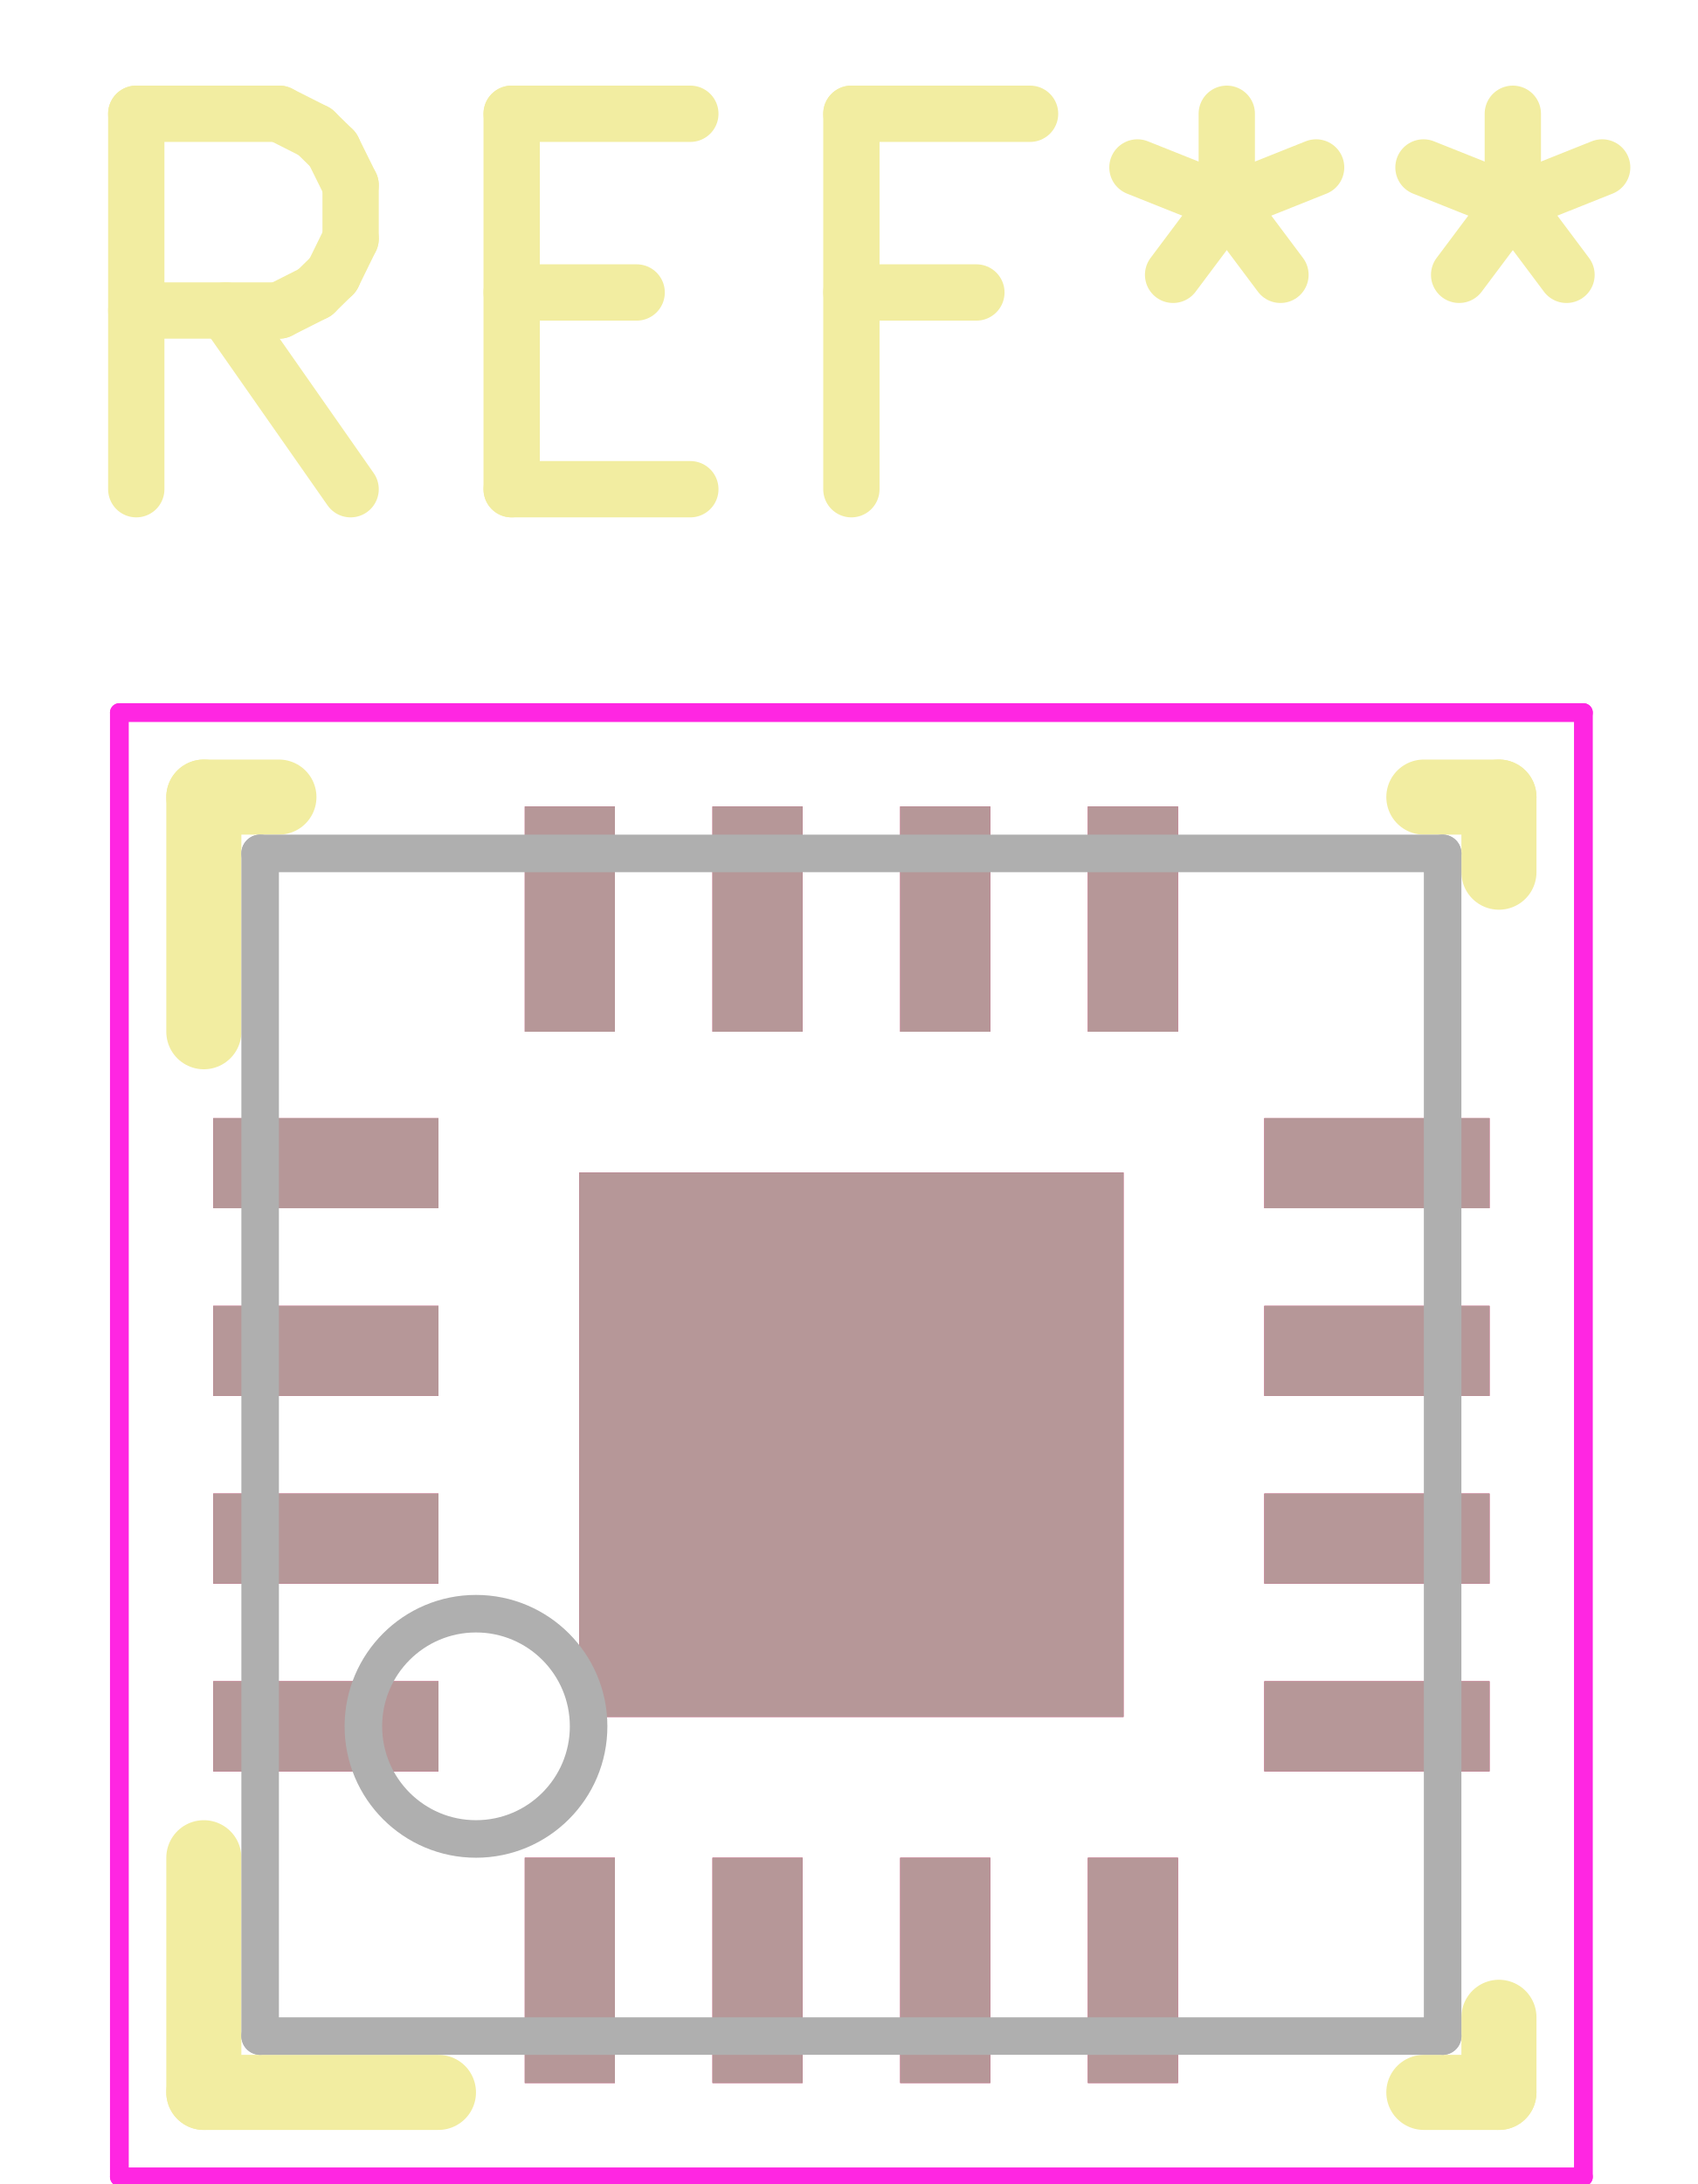
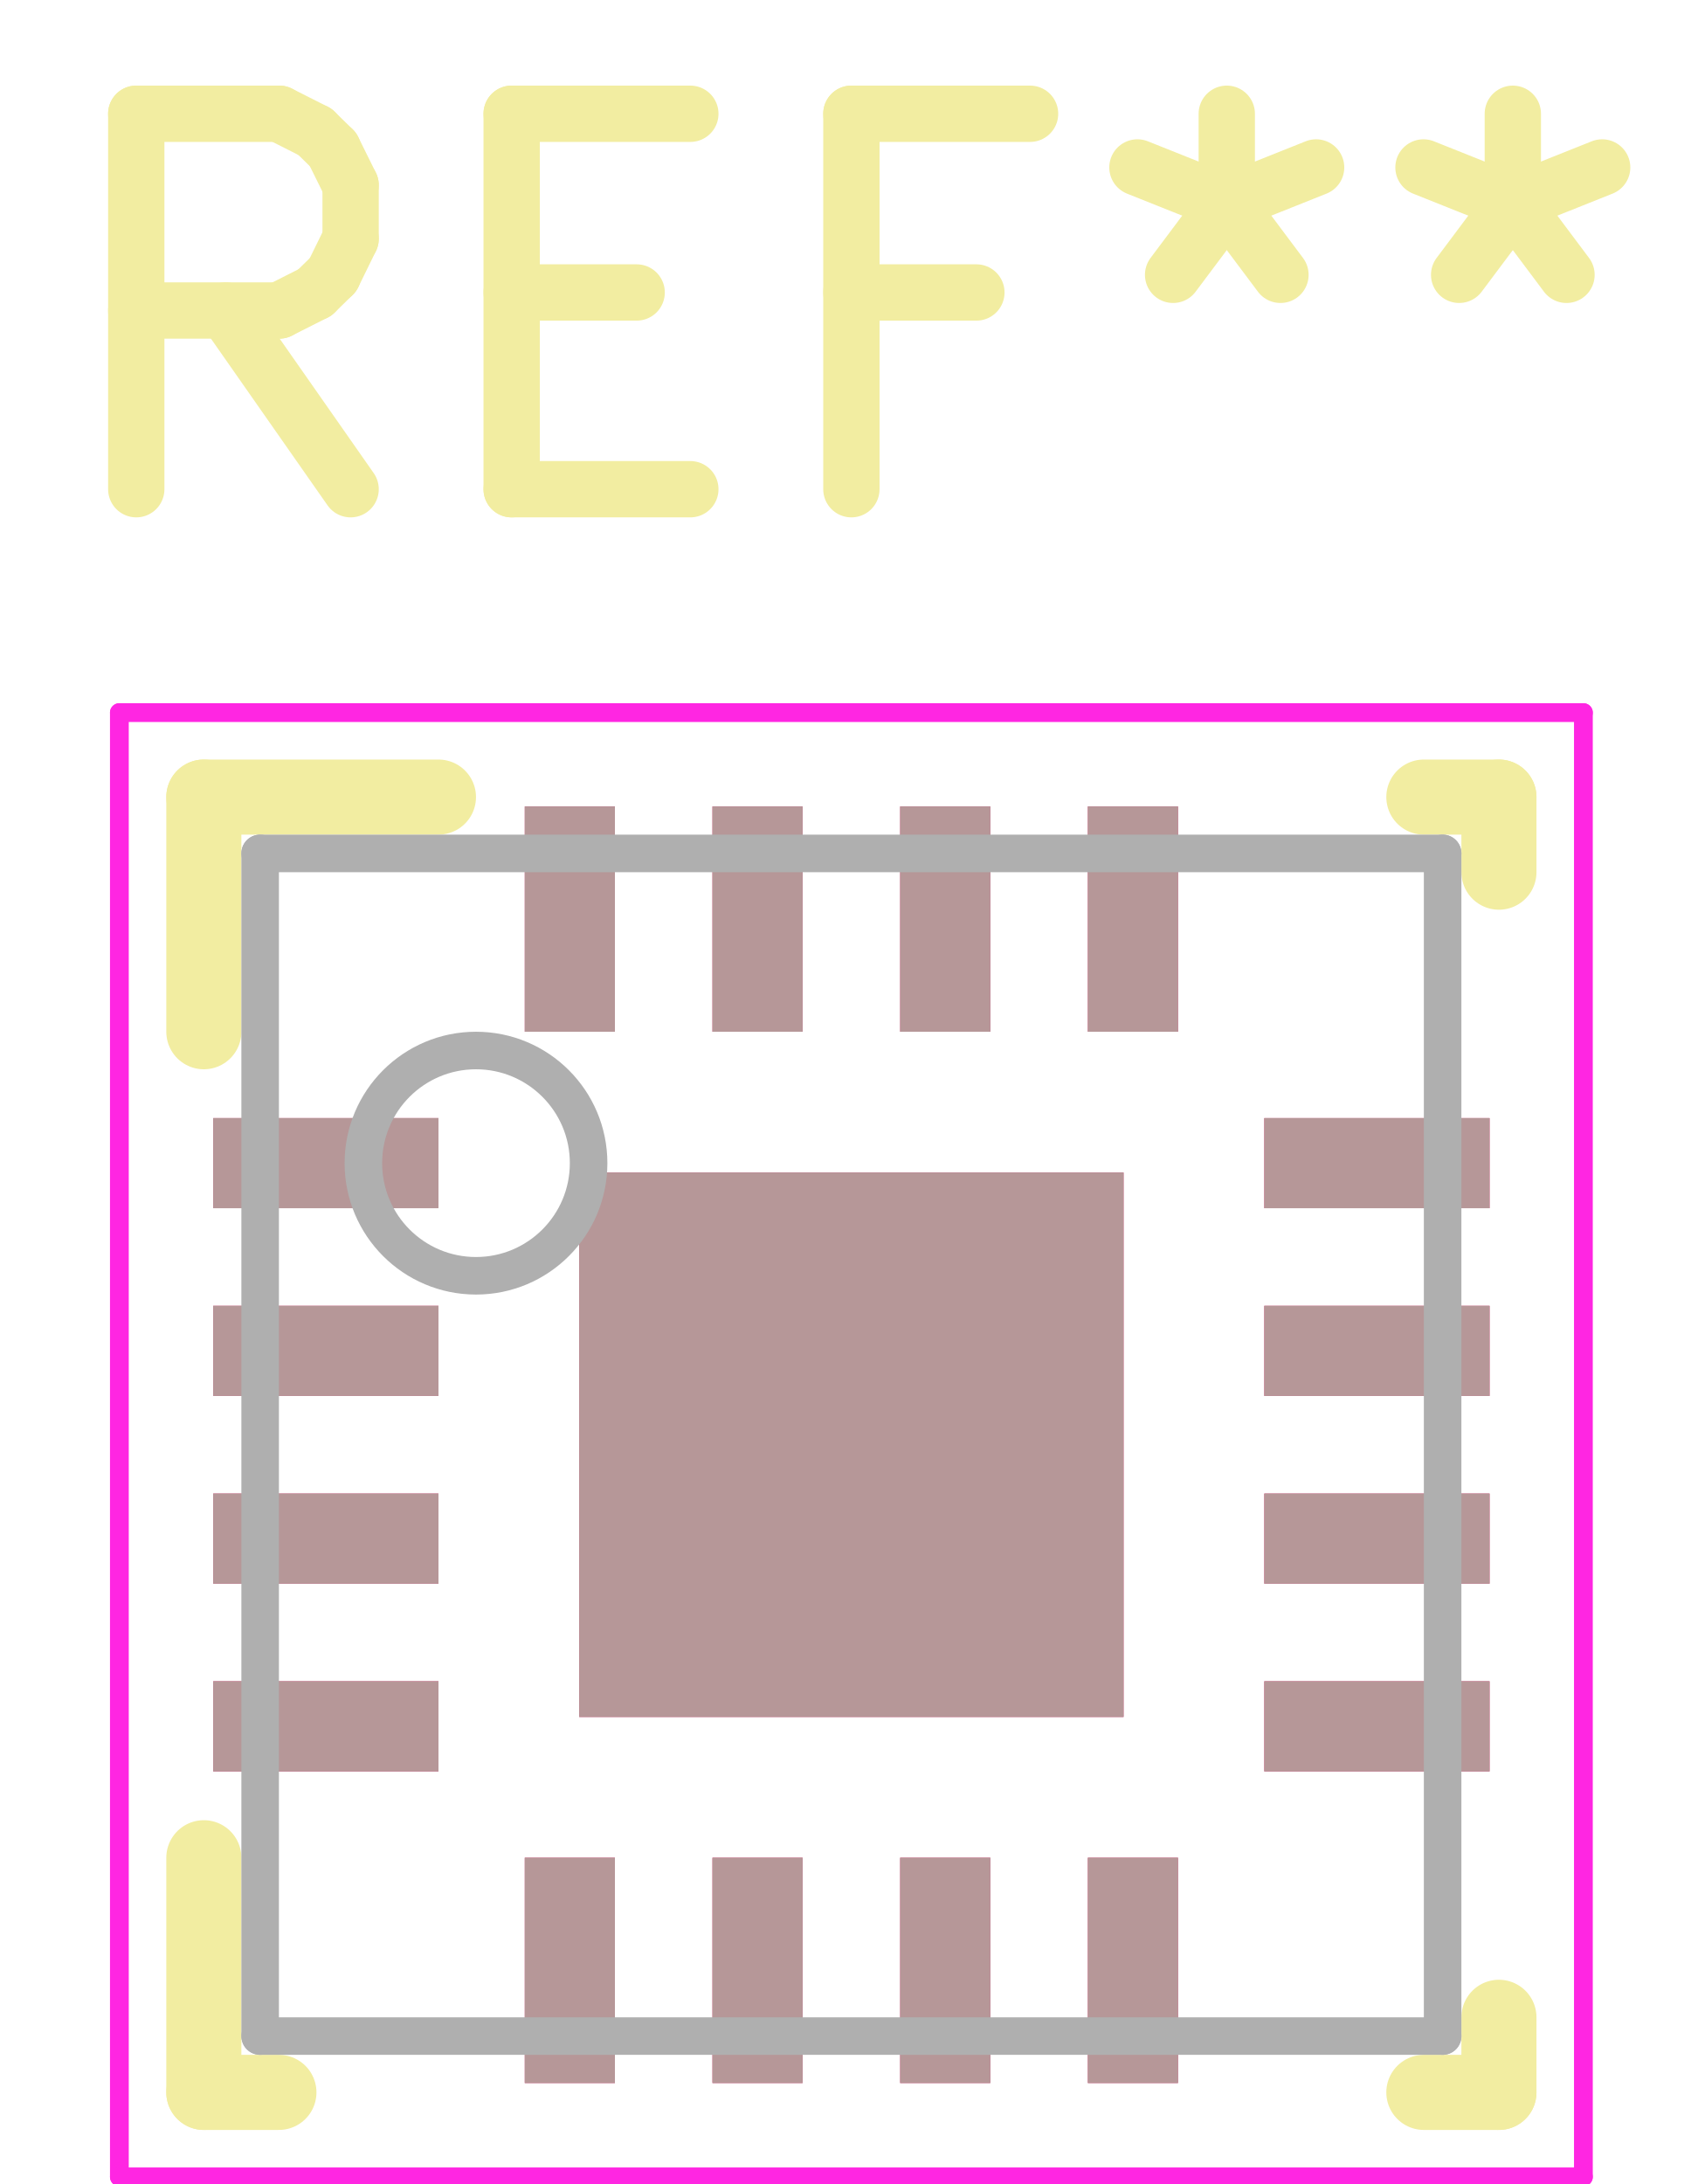
<svg xmlns="http://www.w3.org/2000/svg" version="1.1" width="100%" height="100%" viewBox="0 0 4.521 5.817">
  <g style="fill:#000000; fill-opacity:1;stroke:#000000; stroke-opacity:1; stroke-linecap:round; stroke-linejoin:round;" transform="translate(0 0) scale(1 1)">
-     <path style="fill:#C83434; fill-opacity:1; stroke:none;fill-rule:evenodd;" d="M 1.168,4.718 0.568,4.718 0.568,4.478 1.168,4.478 Z" />
-     <path style="fill:#C83434; fill-opacity:1; stroke:none;fill-rule:evenodd;" d="M 1.168,4.218 0.568,4.218 0.568,3.978 1.168,3.978 Z" />
-     <path style="fill:#C83434; fill-opacity:1; stroke:none;fill-rule:evenodd;" d="M 1.168,3.718 0.568,3.718 0.568,3.478 1.168,3.478 Z" />
-     <path style="fill:#C83434; fill-opacity:1; stroke:none;fill-rule:evenodd;" d="M 1.168,3.218 0.568,3.218 0.568,2.978 1.168,2.978 Z" />
+     <path style="fill:#C83434; fill-opacity:1; stroke:none;fill-rule:evenodd;" d="M 0.568,2.978 1.168,2.978 1.168,3.218 0.568,3.218 Z" />
+     <path style="fill:#C83434; fill-opacity:1; stroke:none;fill-rule:evenodd;" d="M 0.568,3.478 1.168,3.478 1.168,3.718 0.568,3.718 Z" />
+     <path style="fill:#C83434; fill-opacity:1; stroke:none;fill-rule:evenodd;" d="M 0.568,3.978 1.168,3.978 1.168,4.218 0.568,4.218 Z" />
+     <path style="fill:#C83434; fill-opacity:1; stroke:none;fill-rule:evenodd;" d="M 0.568,4.478 1.168,4.478 1.168,4.718 0.568,4.718 Z" />
+     <path style="fill:#C83434; fill-opacity:1; stroke:none;fill-rule:evenodd;" d="M 1.398,5.548 1.398,4.948 1.638,4.948 1.638,5.548 Z" />
+     <path style="fill:#C83434; fill-opacity:1; stroke:none;fill-rule:evenodd;" d="M 1.898,5.548 1.898,4.948 2.138,4.948 2.138,5.548 Z" />
+     <path style="fill:#C83434; fill-opacity:1; stroke:none;fill-rule:evenodd;" d="M 2.398,5.548 2.398,4.948 2.638,4.948 2.638,5.548 Z" />
+     <path style="fill:#C83434; fill-opacity:1; stroke:none;fill-rule:evenodd;" d="M 2.898,5.548 2.898,4.948 3.138,4.948 3.138,5.548 Z" />
+     <path style="fill:#C83434; fill-opacity:1; stroke:none;fill-rule:evenodd;" d="M 3.368,4.478 3.968,4.478 3.968,4.718 3.368,4.718 Z" />
+     <path style="fill:#C83434; fill-opacity:1; stroke:none;fill-rule:evenodd;" d="M 3.368,3.978 3.968,3.978 3.968,4.218 3.368,4.218 Z" />
+     <path style="fill:#C83434; fill-opacity:1; stroke:none;fill-rule:evenodd;" d="M 3.368,3.478 3.968,3.478 3.968,3.718 3.368,3.718 Z" />
+     <path style="fill:#C83434; fill-opacity:1; stroke:none;fill-rule:evenodd;" d="M 3.368,2.978 3.968,2.978 3.968,3.218 3.368,3.218 Z" />
+     <path style="fill:#C83434; fill-opacity:1; stroke:none;fill-rule:evenodd;" d="M 2.898,2.748 2.898,2.148 3.138,2.148 3.138,2.748 Z" />
+     <path style="fill:#C83434; fill-opacity:1; stroke:none;fill-rule:evenodd;" d="M 2.398,2.748 2.398,2.148 2.638,2.148 2.638,2.748 Z" />
+     <path style="fill:#C83434; fill-opacity:1; stroke:none;fill-rule:evenodd;" d="M 1.898,2.748 1.898,2.148 2.138,2.148 2.138,2.748 Z" />
    <path style="fill:#C83434; fill-opacity:1; stroke:none;fill-rule:evenodd;" d="M 1.398,2.748 1.398,2.148 1.638,2.148 1.638,2.748 Z" />
-     <path style="fill:#C83434; fill-opacity:1; stroke:none;fill-rule:evenodd;" d="M 1.898,2.748 1.898,2.148 2.138,2.148 2.138,2.748 Z" />
-     <path style="fill:#C83434; fill-opacity:1; stroke:none;fill-rule:evenodd;" d="M 2.398,2.748 2.398,2.148 2.638,2.148 2.638,2.748 Z" />
-     <path style="fill:#C83434; fill-opacity:1; stroke:none;fill-rule:evenodd;" d="M 2.898,2.748 2.898,2.148 3.138,2.148 3.138,2.748 Z" />
-     <path style="fill:#C83434; fill-opacity:1; stroke:none;fill-rule:evenodd;" d="M 3.968,3.218 3.368,3.218 3.368,2.978 3.968,2.978 Z" />
-     <path style="fill:#C83434; fill-opacity:1; stroke:none;fill-rule:evenodd;" d="M 3.968,3.718 3.368,3.718 3.368,3.478 3.968,3.478 Z" />
-     <path style="fill:#C83434; fill-opacity:1; stroke:none;fill-rule:evenodd;" d="M 3.968,4.218 3.368,4.218 3.368,3.978 3.968,3.978 Z" />
-     <path style="fill:#C83434; fill-opacity:1; stroke:none;fill-rule:evenodd;" d="M 3.968,4.718 3.368,4.718 3.368,4.478 3.968,4.478 Z" />
-     <path style="fill:#C83434; fill-opacity:1; stroke:none;fill-rule:evenodd;" d="M 2.898,5.548 2.898,4.948 3.138,4.948 3.138,5.548 Z" />
-     <path style="fill:#C83434; fill-opacity:1; stroke:none;fill-rule:evenodd;" d="M 2.398,5.548 2.398,4.948 2.638,4.948 2.638,5.548 Z" />
-     <path style="fill:#C83434; fill-opacity:1; stroke:none;fill-rule:evenodd;" d="M 1.898,5.548 1.898,4.948 2.138,4.948 2.138,5.548 Z" />
-     <path style="fill:#C83434; fill-opacity:1; stroke:none;fill-rule:evenodd;" d="M 1.398,5.548 1.398,4.948 1.638,4.948 1.638,5.548 Z" />
    <path style="fill:#C83434; fill-opacity:1; stroke:none;fill-rule:evenodd;" d="M 1.543,4.573 1.543,3.123 2.993,3.123 2.993,4.573 Z" />
-     <path style="fill:#D864FF; fill-opacity:0.4; stroke:none;fill-rule:evenodd;" d="M 1.168,4.718 0.568,4.718 0.568,4.478 1.168,4.478 Z" />
-     <path style="fill:#D864FF; fill-opacity:0.4; stroke:none;fill-rule:evenodd;" d="M 1.168,4.218 0.568,4.218 0.568,3.978 1.168,3.978 Z" />
-     <path style="fill:#D864FF; fill-opacity:0.4; stroke:none;fill-rule:evenodd;" d="M 1.168,3.718 0.568,3.718 0.568,3.478 1.168,3.478 Z" />
-     <path style="fill:#D864FF; fill-opacity:0.4; stroke:none;fill-rule:evenodd;" d="M 1.168,3.218 0.568,3.218 0.568,2.978 1.168,2.978 Z" />
+     <path style="fill:#D864FF; fill-opacity:0.4; stroke:none;fill-rule:evenodd;" d="M 0.568,2.978 1.168,2.978 1.168,3.218 0.568,3.218 Z" />
+     <path style="fill:#D864FF; fill-opacity:0.4; stroke:none;fill-rule:evenodd;" d="M 0.568,3.478 1.168,3.478 1.168,3.718 0.568,3.718 Z" />
+     <path style="fill:#D864FF; fill-opacity:0.4; stroke:none;fill-rule:evenodd;" d="M 0.568,3.978 1.168,3.978 1.168,4.218 0.568,4.218 Z" />
+     <path style="fill:#D864FF; fill-opacity:0.4; stroke:none;fill-rule:evenodd;" d="M 0.568,4.478 1.168,4.478 1.168,4.718 0.568,4.718 Z" />
+     <path style="fill:#D864FF; fill-opacity:0.4; stroke:none;fill-rule:evenodd;" d="M 1.398,5.548 1.398,4.948 1.638,4.948 1.638,5.548 Z" />
+     <path style="fill:#D864FF; fill-opacity:0.4; stroke:none;fill-rule:evenodd;" d="M 1.898,5.548 1.898,4.948 2.138,4.948 2.138,5.548 Z" />
+     <path style="fill:#D864FF; fill-opacity:0.4; stroke:none;fill-rule:evenodd;" d="M 2.398,5.548 2.398,4.948 2.638,4.948 2.638,5.548 Z" />
+     <path style="fill:#D864FF; fill-opacity:0.4; stroke:none;fill-rule:evenodd;" d="M 2.898,5.548 2.898,4.948 3.138,4.948 3.138,5.548 Z" />
+     <path style="fill:#D864FF; fill-opacity:0.4; stroke:none;fill-rule:evenodd;" d="M 3.368,4.478 3.968,4.478 3.968,4.718 3.368,4.718 Z" />
+     <path style="fill:#D864FF; fill-opacity:0.4; stroke:none;fill-rule:evenodd;" d="M 3.368,3.978 3.968,3.978 3.968,4.218 3.368,4.218 Z" />
+     <path style="fill:#D864FF; fill-opacity:0.4; stroke:none;fill-rule:evenodd;" d="M 3.368,3.478 3.968,3.478 3.968,3.718 3.368,3.718 Z" />
+     <path style="fill:#D864FF; fill-opacity:0.4; stroke:none;fill-rule:evenodd;" d="M 3.368,2.978 3.968,2.978 3.968,3.218 3.368,3.218 Z" />
+     <path style="fill:#D864FF; fill-opacity:0.4; stroke:none;fill-rule:evenodd;" d="M 2.898,2.748 2.898,2.148 3.138,2.148 3.138,2.748 Z" />
+     <path style="fill:#D864FF; fill-opacity:0.4; stroke:none;fill-rule:evenodd;" d="M 2.398,2.748 2.398,2.148 2.638,2.148 2.638,2.748 Z" />
+     <path style="fill:#D864FF; fill-opacity:0.4; stroke:none;fill-rule:evenodd;" d="M 1.898,2.748 1.898,2.148 2.138,2.148 2.138,2.748 Z" />
    <path style="fill:#D864FF; fill-opacity:0.4; stroke:none;fill-rule:evenodd;" d="M 1.398,2.748 1.398,2.148 1.638,2.148 1.638,2.748 Z" />
-     <path style="fill:#D864FF; fill-opacity:0.4; stroke:none;fill-rule:evenodd;" d="M 1.898,2.748 1.898,2.148 2.138,2.148 2.138,2.748 Z" />
-     <path style="fill:#D864FF; fill-opacity:0.4; stroke:none;fill-rule:evenodd;" d="M 2.398,2.748 2.398,2.148 2.638,2.148 2.638,2.748 Z" />
-     <path style="fill:#D864FF; fill-opacity:0.4; stroke:none;fill-rule:evenodd;" d="M 2.898,2.748 2.898,2.148 3.138,2.148 3.138,2.748 Z" />
-     <path style="fill:#D864FF; fill-opacity:0.4; stroke:none;fill-rule:evenodd;" d="M 3.968,3.218 3.368,3.218 3.368,2.978 3.968,2.978 Z" />
-     <path style="fill:#D864FF; fill-opacity:0.4; stroke:none;fill-rule:evenodd;" d="M 3.968,3.718 3.368,3.718 3.368,3.478 3.968,3.478 Z" />
-     <path style="fill:#D864FF; fill-opacity:0.4; stroke:none;fill-rule:evenodd;" d="M 3.968,4.218 3.368,4.218 3.368,3.978 3.968,3.978 Z" />
-     <path style="fill:#D864FF; fill-opacity:0.4; stroke:none;fill-rule:evenodd;" d="M 3.968,4.718 3.368,4.718 3.368,4.478 3.968,4.478 Z" />
-     <path style="fill:#D864FF; fill-opacity:0.4; stroke:none;fill-rule:evenodd;" d="M 2.898,5.548 2.898,4.948 3.138,4.948 3.138,5.548 Z" />
-     <path style="fill:#D864FF; fill-opacity:0.4; stroke:none;fill-rule:evenodd;" d="M 2.398,5.548 2.398,4.948 2.638,4.948 2.638,5.548 Z" />
-     <path style="fill:#D864FF; fill-opacity:0.4; stroke:none;fill-rule:evenodd;" d="M 1.898,5.548 1.898,4.948 2.138,4.948 2.138,5.548 Z" />
-     <path style="fill:#D864FF; fill-opacity:0.4; stroke:none;fill-rule:evenodd;" d="M 1.398,5.548 1.398,4.948 1.638,4.948 1.638,5.548 Z" />
    <path style="fill:#D864FF; fill-opacity:0.4; stroke:none;fill-rule:evenodd;" d="M 1.543,4.573 1.543,3.123 2.993,3.123 2.993,4.573 Z" />
-     <path style="fill:#B4A09A; fill-opacity:0.9; stroke:none;fill-rule:evenodd;" d="M 1.168,4.718 0.568,4.718 0.568,4.478 1.168,4.478 Z" />
-     <path style="fill:#B4A09A; fill-opacity:0.9; stroke:none;fill-rule:evenodd;" d="M 1.168,4.218 0.568,4.218 0.568,3.978 1.168,3.978 Z" />
-     <path style="fill:#B4A09A; fill-opacity:0.9; stroke:none;fill-rule:evenodd;" d="M 1.168,3.718 0.568,3.718 0.568,3.478 1.168,3.478 Z" />
-     <path style="fill:#B4A09A; fill-opacity:0.9; stroke:none;fill-rule:evenodd;" d="M 1.168,3.218 0.568,3.218 0.568,2.978 1.168,2.978 Z" />
+     <path style="fill:#B4A09A; fill-opacity:0.9; stroke:none;fill-rule:evenodd;" d="M 0.568,2.978 1.168,2.978 1.168,3.218 0.568,3.218 Z" />
+     <path style="fill:#B4A09A; fill-opacity:0.9; stroke:none;fill-rule:evenodd;" d="M 0.568,3.478 1.168,3.478 1.168,3.718 0.568,3.718 Z" />
+     <path style="fill:#B4A09A; fill-opacity:0.9; stroke:none;fill-rule:evenodd;" d="M 0.568,3.978 1.168,3.978 1.168,4.218 0.568,4.218 Z" />
+     <path style="fill:#B4A09A; fill-opacity:0.9; stroke:none;fill-rule:evenodd;" d="M 0.568,4.478 1.168,4.478 1.168,4.718 0.568,4.718 Z" />
+     <path style="fill:#B4A09A; fill-opacity:0.9; stroke:none;fill-rule:evenodd;" d="M 1.398,5.548 1.398,4.948 1.638,4.948 1.638,5.548 Z" />
+     <path style="fill:#B4A09A; fill-opacity:0.9; stroke:none;fill-rule:evenodd;" d="M 1.898,5.548 1.898,4.948 2.138,4.948 2.138,5.548 Z" />
+     <path style="fill:#B4A09A; fill-opacity:0.9; stroke:none;fill-rule:evenodd;" d="M 2.398,5.548 2.398,4.948 2.638,4.948 2.638,5.548 Z" />
+     <path style="fill:#B4A09A; fill-opacity:0.9; stroke:none;fill-rule:evenodd;" d="M 2.898,5.548 2.898,4.948 3.138,4.948 3.138,5.548 Z" />
+     <path style="fill:#B4A09A; fill-opacity:0.9; stroke:none;fill-rule:evenodd;" d="M 3.368,4.478 3.968,4.478 3.968,4.718 3.368,4.718 Z" />
+     <path style="fill:#B4A09A; fill-opacity:0.9; stroke:none;fill-rule:evenodd;" d="M 3.368,3.978 3.968,3.978 3.968,4.218 3.368,4.218 Z" />
+     <path style="fill:#B4A09A; fill-opacity:0.9; stroke:none;fill-rule:evenodd;" d="M 3.368,3.478 3.968,3.478 3.968,3.718 3.368,3.718 Z" />
+     <path style="fill:#B4A09A; fill-opacity:0.9; stroke:none;fill-rule:evenodd;" d="M 3.368,2.978 3.968,2.978 3.968,3.218 3.368,3.218 Z" />
+     <path style="fill:#B4A09A; fill-opacity:0.9; stroke:none;fill-rule:evenodd;" d="M 2.898,2.748 2.898,2.148 3.138,2.148 3.138,2.748 Z" />
+     <path style="fill:#B4A09A; fill-opacity:0.9; stroke:none;fill-rule:evenodd;" d="M 2.398,2.748 2.398,2.148 2.638,2.148 2.638,2.748 Z" />
+     <path style="fill:#B4A09A; fill-opacity:0.9; stroke:none;fill-rule:evenodd;" d="M 1.898,2.748 1.898,2.148 2.138,2.148 2.138,2.748 Z" />
    <path style="fill:#B4A09A; fill-opacity:0.9; stroke:none;fill-rule:evenodd;" d="M 1.398,2.748 1.398,2.148 1.638,2.148 1.638,2.748 Z" />
-     <path style="fill:#B4A09A; fill-opacity:0.9; stroke:none;fill-rule:evenodd;" d="M 1.898,2.748 1.898,2.148 2.138,2.148 2.138,2.748 Z" />
-     <path style="fill:#B4A09A; fill-opacity:0.9; stroke:none;fill-rule:evenodd;" d="M 2.398,2.748 2.398,2.148 2.638,2.148 2.638,2.748 Z" />
-     <path style="fill:#B4A09A; fill-opacity:0.9; stroke:none;fill-rule:evenodd;" d="M 2.898,2.748 2.898,2.148 3.138,2.148 3.138,2.748 Z" />
-     <path style="fill:#B4A09A; fill-opacity:0.9; stroke:none;fill-rule:evenodd;" d="M 3.968,3.218 3.368,3.218 3.368,2.978 3.968,2.978 Z" />
-     <path style="fill:#B4A09A; fill-opacity:0.9; stroke:none;fill-rule:evenodd;" d="M 3.968,3.718 3.368,3.718 3.368,3.478 3.968,3.478 Z" />
-     <path style="fill:#B4A09A; fill-opacity:0.9; stroke:none;fill-rule:evenodd;" d="M 3.968,4.218 3.368,4.218 3.368,3.978 3.968,3.978 Z" />
-     <path style="fill:#B4A09A; fill-opacity:0.9; stroke:none;fill-rule:evenodd;" d="M 3.968,4.718 3.368,4.718 3.368,4.478 3.968,4.478 Z" />
-     <path style="fill:#B4A09A; fill-opacity:0.9; stroke:none;fill-rule:evenodd;" d="M 2.898,5.548 2.898,4.948 3.138,4.948 3.138,5.548 Z" />
-     <path style="fill:#B4A09A; fill-opacity:0.9; stroke:none;fill-rule:evenodd;" d="M 2.398,5.548 2.398,4.948 2.638,4.948 2.638,5.548 Z" />
-     <path style="fill:#B4A09A; fill-opacity:0.9; stroke:none;fill-rule:evenodd;" d="M 1.898,5.548 1.898,4.948 2.138,4.948 2.138,5.548 Z" />
-     <path style="fill:#B4A09A; fill-opacity:0.9; stroke:none;fill-rule:evenodd;" d="M 1.398,5.548 1.398,4.948 1.638,4.948 1.638,5.548 Z" />
    <path style="fill:#B4A09A; fill-opacity:0.9; stroke:none;fill-rule:evenodd;" d="M 1.543,4.573 1.543,3.123 2.993,3.123 2.993,4.573 Z" />
  </g>
  <g style="fill:none;  stroke:#F2EDA1; stroke-width:0.15; stroke-opacity:1;  stroke-linecap:round; stroke-linejoin:round;">
    <text x="2.268" y="1.348" textLength="4.536" font-size="1.333" lengthAdjust="spacingAndGlyphs" text-anchor="middle" opacity="0" stroke-opacity="0">REF**</text>
    <g class="stroked-text">
      <path d="M0.934 1.303 L0.601 0.827 " />
      <path d="M0.363 1.303 L0.363 0.303 " />
      <path d="M0.363 0.303 L0.744 0.303 " />
      <path d="M0.744 0.303 L0.839 0.351 " />
      <path d="M0.839 0.351 L0.887 0.398 " />
      <path d="M0.887 0.398 L0.934 0.493 " />
      <path d="M0.934 0.493 L0.934 0.636 " />
      <path d="M0.934 0.636 L0.887 0.732 " />
      <path d="M0.887 0.732 L0.839 0.779 " />
      <path d="M0.839 0.779 L0.744 0.827 " />
      <path d="M0.744 0.827 L0.363 0.827 " />
      <path d="M1.363 0.779 L1.696 0.779 " />
      <path d="M1.839 1.303 L1.363 1.303 " />
      <path d="M1.363 1.303 L1.363 0.303 " />
      <path d="M1.363 0.303 L1.839 0.303 " />
      <path d="M2.601 0.779 L2.268 0.779 " />
      <path d="M2.268 1.303 L2.268 0.303 " />
      <path d="M2.268 0.303 L2.744 0.303 " />
      <path d="M3.268 0.303 L3.268 0.541 " />
      <path d="M3.03 0.446 L3.268 0.541 " />
      <path d="M3.268 0.541 L3.506 0.446 " />
      <path d="M3.125 0.732 L3.268 0.541 " />
      <path d="M3.268 0.541 L3.411 0.732 " />
      <path d="M4.03 0.303 L4.03 0.541 " />
      <path d="M3.792 0.446 L4.03 0.541 " />
      <path d="M4.03 0.541 L4.268 0.446 " />
      <path d="M3.887 0.732 L4.03 0.541 " />
      <path d="M4.03 0.541 L4.173 0.732 " />
    </g>
  </g>
  <g style="fill:none;  stroke:#F2EDA1; stroke-width:0.2; stroke-opacity:1;  stroke-linecap:round; stroke-linejoin:round;">
-     <path d="M0.543 2.123 L0.743 2.123 " />
-     <path d="M0.543 2.123 L0.543 2.748 " />
+     <path d="M0.543 2.123 L1.168 2.123 " />
+     <path d="M0.543 2.748 L0.543 2.123 " />
+     <path d="M0.543 5.573 L0.543 4.948 " />
+     <path d="M0.543 5.573 L0.743 5.573 " />
    <path d="M3.793 2.123 L3.993 2.123 " />
-     <path d="M3.993 2.123 L3.993 2.323 " />
-     <path d="M3.993 5.373 L3.993 5.573 " />
    <path d="M3.793 5.573 L3.993 5.573 " />
-     <path d="M0.543 5.573 L1.168 5.573 " />
-     <path d="M0.543 4.948 L0.543 5.573 " />
+     <path d="M3.993 2.323 L3.993 2.123 " />
+     <path d="M3.993 5.573 L3.993 5.373 " />
  </g>
  <g style="fill:none;  stroke:#FF26E2; stroke-width:0.05; stroke-opacity:1;  stroke-linecap:round; stroke-linejoin:round;">
-     <path d="M0.318 1.898 L4.218 1.898 " />
-     <path d="M4.218 1.898 L4.218 5.798 " />
-     <path d="M4.218 5.798 L0.318 5.798 " />
-     <path d="M0.318 5.798 L0.318 1.898 " />
+     <path d="M0.318 1.898 L0.318 5.798 " />
+     <path d="M0.318 5.798 L4.218 5.798 " />
+     <path d="M4.218 1.898 L0.318 1.898 " />
+     <path d="M4.218 5.798 L4.218 1.898 " />
  </g>
  <g style="fill:none;  stroke:#AFAFAF; stroke-width:0.1; stroke-opacity:1;  stroke-linecap:round; stroke-linejoin:round;">
-     <path d="M0.693 2.273 L3.843 2.273 " />
-     <path d="M3.843 2.273 L3.843 5.423 " />
-     <path d="M3.843 5.423 L0.693 5.423 " />
-     <path d="M0.693 5.423 L0.693 2.273 " />
-     <circle cx="1.268" cy="4.598" r="0.3" />
+     <path d="M0.693 2.273 L0.693 5.423 " />
+     <path d="M0.693 5.423 L3.843 5.423 " />
+     <path d="M3.843 2.273 L0.693 2.273 " />
+     <path d="M3.843 5.423 L3.843 2.273 " />
+     <circle cx="1.268" cy="3.098" r="0.3" />
  </g>
</svg>
